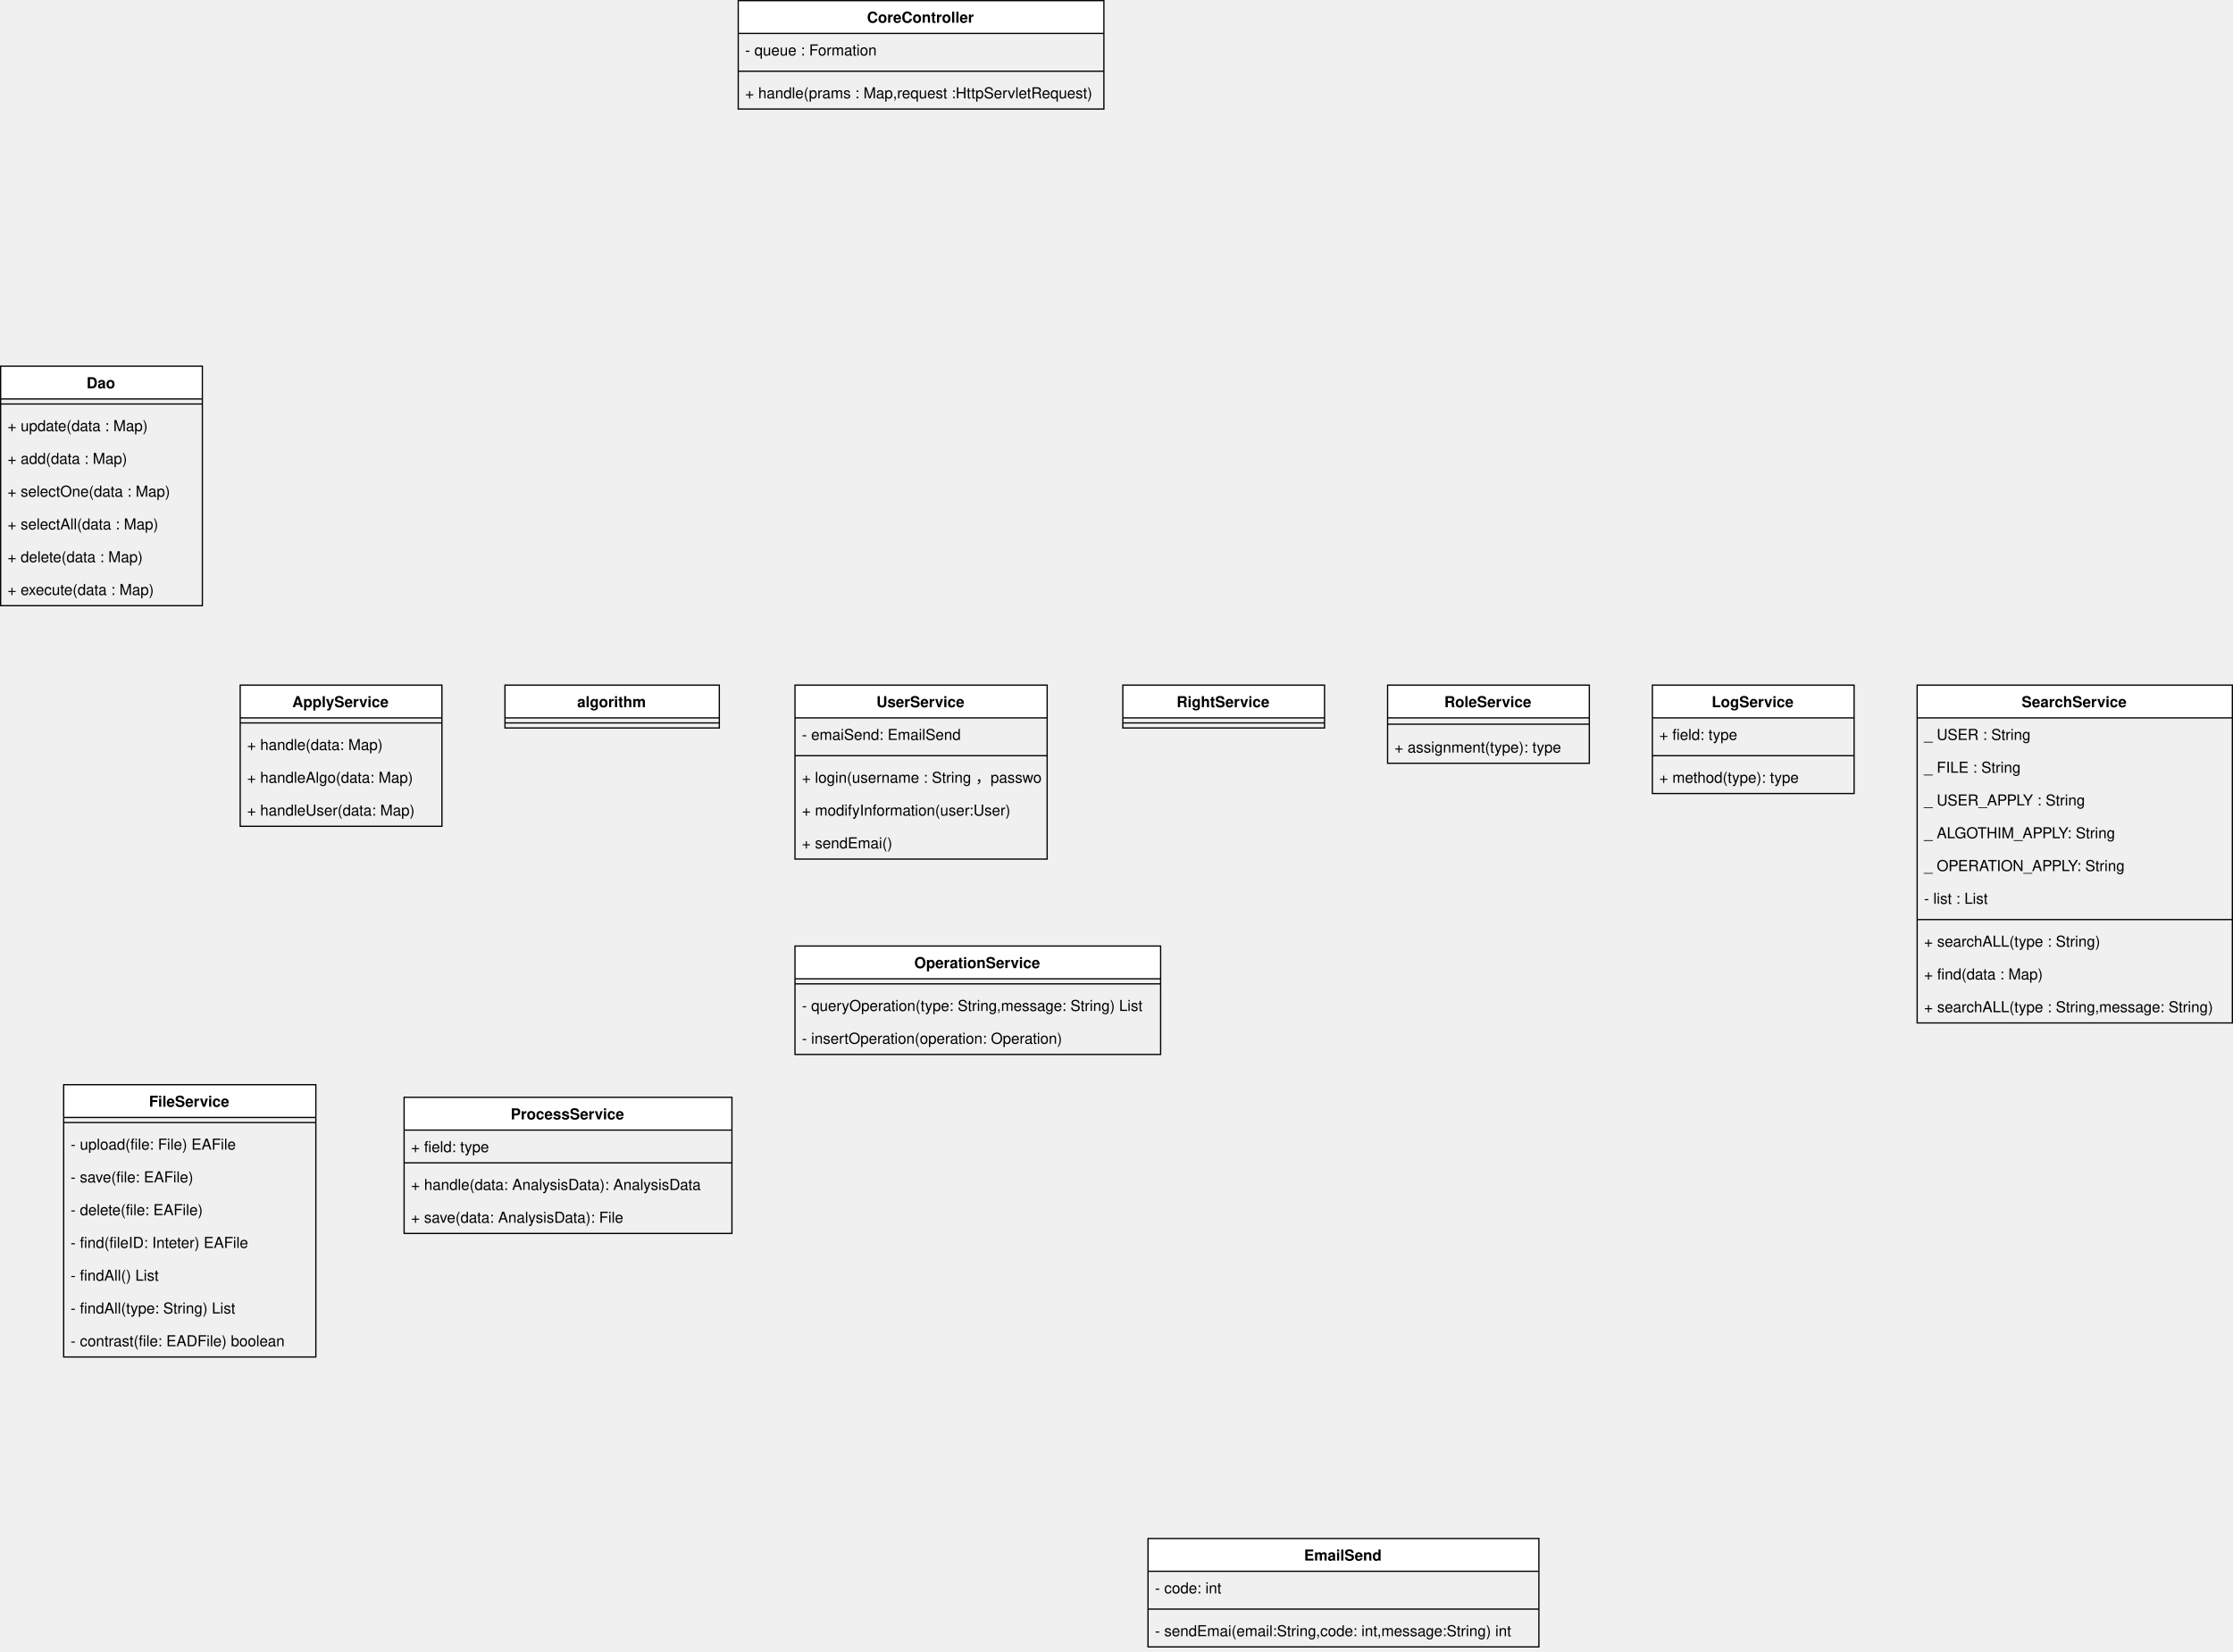
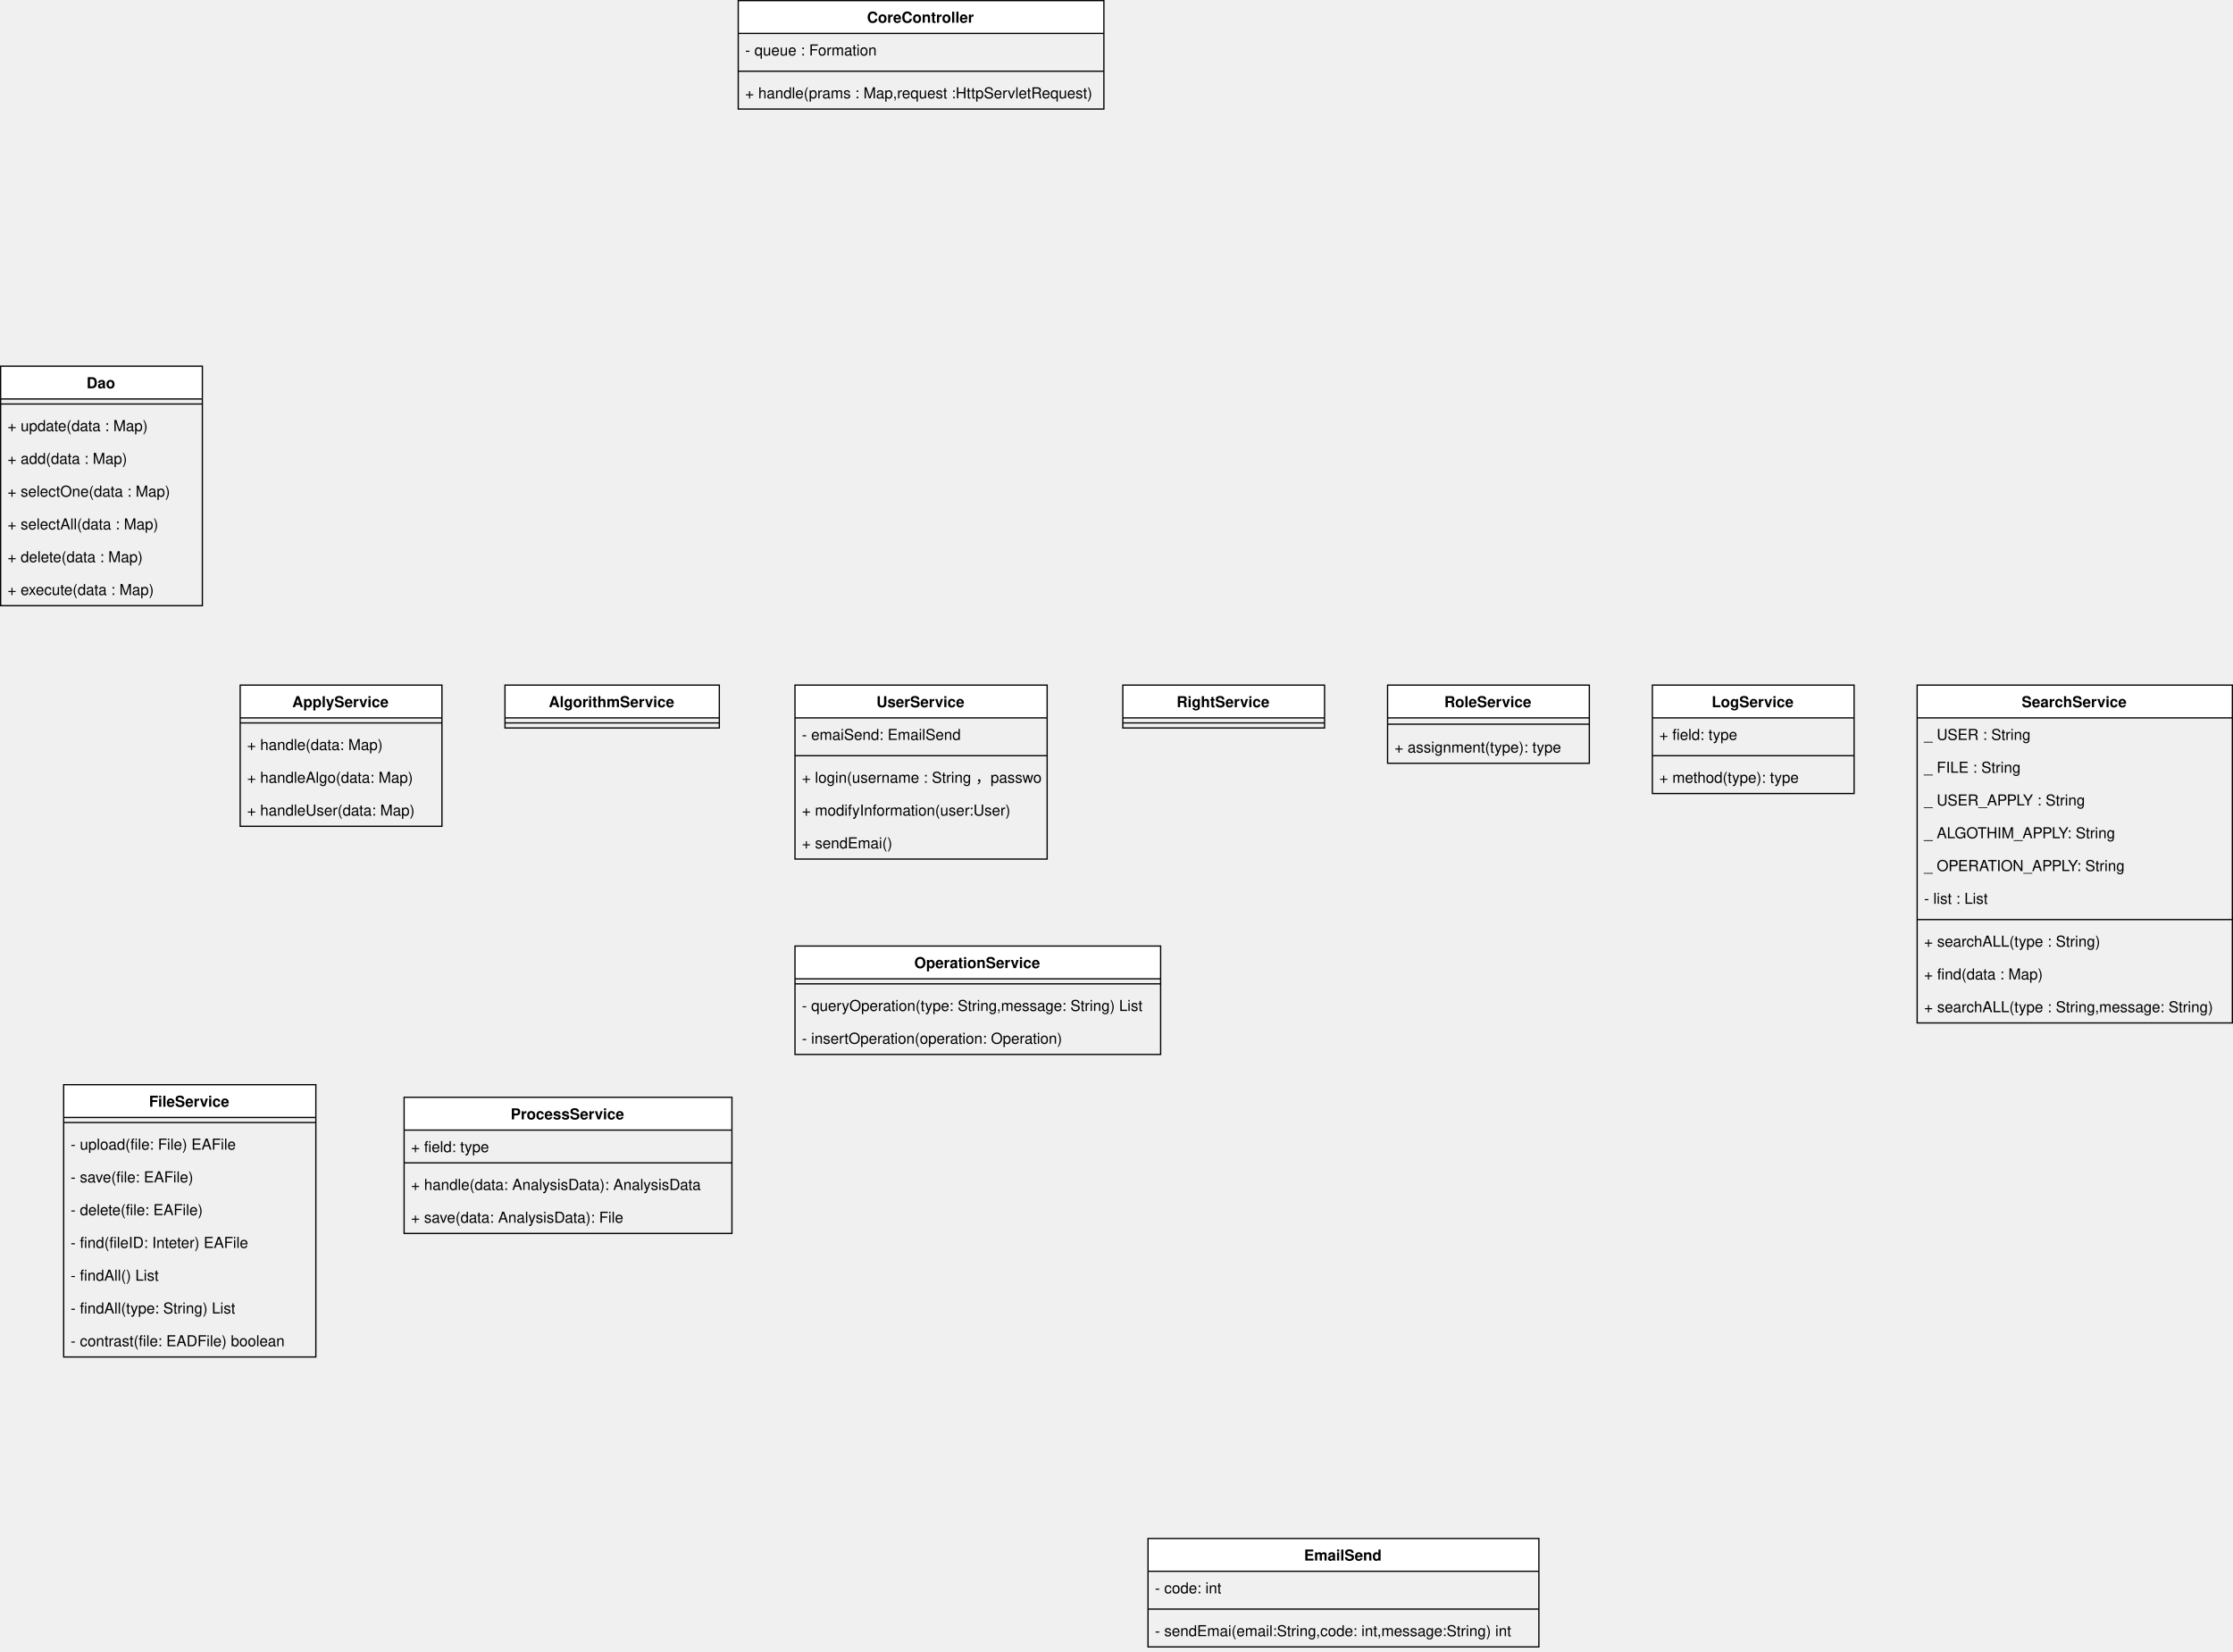
- <svg xmlns="http://www.w3.org/2000/svg" version="1.1" width="1771px" height="1310px" viewBox="-0.5 -0.5 1771 1310" content="&lt;mxfile host=&quot;app.diagrams.net&quot; modified=&quot;2021-08-10T04:11:48.167Z&quot; agent=&quot;5.0 (Windows NT 10.0; Win64; x64) AppleWebKit/537.36 (KHTML, like Gecko) Chrome/92.0.452.131 Safari/537.36 Edg/92.0.902.67&quot; etag=&quot;Ki9UqsdqUv-60RZnELkN&quot; version=&quot;14.9.5&quot; type=&quot;github&quot;&gt;&lt;diagram id=&quot;C5RBs43oDa-KdzZeNtuy&quot; name=&quot;Page-1&quot;&gt;7Z3bcuI4EIafhqrkgi0fwDCXnJKwSyaZkOzU7M2UYgvwRliOLQLk6Vc+cYjaCSSWYQtNpTJYFsR2f91u/WrkitmZLi4D5E+uqYNJxdCcRcXsVgz+r1Hj/0Uty6RFb9a1pGUcuE7atm4Yuq84bcy6zVwHh1sdGaWEuf52o009D9tsqw0FAZ1vdxtRsv1XfTTGQsPQRkRs/ek6bJK0No3Guv0Ku+NJ9pd161uyZ4qyzumZhBPk0PlGk9mrmJ2AUpa8mi46mERXL7suP/vLn2TwZF3++SN8Rg/tv+6//11NPuxin7esTiHAHvv0R3ds25wvHnrD28nz6PXp+WnYGVfTc31BZJZerw4NcId6LKCE4CA9c7bMLmc4d6cEeXyrPeK9hukenW8j4o49/trmR8nfabZfcMBcbolWuoNRn7faE5c4A7Sks+hcQobsp2yrPaGB+8o/FpH0M/nugKVQGdZWj2H0Tt6s8dYAh7zPbXaB9DdN12ix1XGAQpY22Pw0kR+6j6vTmKJg7Hptyhidpp12vP6pnaLTxosN+lJ7XGI6xSxY8i7ZXr2evCV1rmrzW8rafI2qkbVNNjBtWqmHpN4xXn32mgD+IoVgDyAyt90goso3n2eYb3LszRb/fUED7h0u9QQ8+Imz2GwBfeIYEco56Ho04cUl5E1ThgzBI5YLTOgj2/XGg7hPt7ZuuUuvR9RE+XtHJHbPies42IuMTRliKLFsZEafuh6LL1i9zX/4mXa0P+qVOj/wDt/W19v8J+oeMO4J/FyQG9sdc2zmOEIHIOJd9/qYiJQAw9rN/oY0++uC/QUjEzc2XmLkLKjqn7LwlNuK4LVJ7yOLd6u6YHZTNLsJmJigR0xuaejGdJrdIOn7xvSHsm7d2NG7ZRnXAIzbjv448rgZzvwATcOVl18jn3tEgLnv86sSt14x5g9x8EIwu0vaz1UIKBgSa8dbQBEh4IXNb5rm9wY1n83FzLrU+uFVVYSkN0UuGWLPUemAzHSgVtO20gHTFFEwdUnZwI+b2vT5Adfmj0/ecGhZRo+Nq/UmmA3YfJiQxIjIK047AAjm3SYj38P2yQFAq0sLADWVAgA+/m6s/EoKALu0JNvWQYcOeWyPgvwZjiI9d+0hC/hl5s7wxtU7UxyG8Yg77XKugoAUToAsoNwgoJsCKUOMAnsS5X+ujVUqEHVaaULxR9CZ52An2/WEmT1JN8YEhaHk9EHX6tv5Q9WsNcRcsg5SJCve6GIG8ZtvPgx7d6uBRhZsTjSEvMFmk6hNbLZ42jHsrJz4SwIETIwsYBogMBf9QU8Bs9c9Z3/jQ/pEucYX9egsWvxu3d4OfikEjjBmNJoHxsYQRevflY5RaWmtweXN/VX/OqVHoXNk6Oha7dDsiHJXys7Nbe+udd+/+a7gOVJ4AH2sZHjEQVI0nCZuJpjz34N4Q/FyBLzUD57civKLgIaS1j5t3+aO+au0wa4FmLcd62uRctIaDM7Y0l/Po68ktBONDvJIgOooZHn6v79Yi/zp+NY/Tv+12nauHlpOVcxIExJGruecOfyCVjamWRUBxesY+qFjvSUmljsEgy2JXYUIiYDUDi12mGLy+BDiQOnrG/p6MfljQfq6tYu8rgEI6aasjOObKJhFA5BoGi+u14hjSH75xqlEEYnDELMQiR2iRl7gUaMQieaFRHTIvLJCgpk3CCGUR9ezGb/FeGgq5h1apXdRaXcqzY7PPWJOA0eNU2SzAtX6lRsKxNm2BJYpddzRsu+NslLvGByOQ5SiKBIKJ6F56JuCrkGV38l4JS0OUmYv3Oy6vuPdQl4EEAs0EBnzXJ9NpmoMcmxjkGpjhzGI3gAAMmuSAKpBUpfKJt93tq8MFkDzysomm6JI0fJ9slQqxbFGCKO5S4iwIJkiuxkVT5Eace4cI5pFCAqgfaXFiLwRZ/q1sni6Q811SLO/KdbQgPaXNtm1qgDLIaDFE0pFgWQKAC2hbApEMXqTgkg5UBRIpgDQEaRRkKMjGAIFtwG1cRiqnPFYc0b97TdHDECYBFNGTVotjSaOPLISCkzSma1kAl3FkHenxlcO+aUZKjCIyBovrMqC1YBBioFrQMV+mSMGXYMGhOCQoeUhsgzdsMtbzsUm5f2FwwFVyZabSAIpRDoVgV4+YOPCJeqOUDwTUGVtqUzo38Q7QnylVVJZxsokxmc1xSKmHXKAgFQnlSJ84D3HKCrmHLKoKd1RgpW/l+DvlvlZf8+qniUkBWqecQ9/L2SiER7xSzNwXgEKCkNukyk/5bhi/lyN/SVyYJYoIOZwIAo/XURVwJeqANbeFpZY2o7zCavvWkkgQU0b7+zqa7f536R4BrDYcBLxZz4f5GP1PbkSIDj85LGWN22IHPVVyTIQOPzMce7CxCEm2GY3nooFZYBQ5uQxfMzNvDtCAkKLEAVCCSBAZell3xXySoocToLKDcrBwBTnCcsOCHmiAF5ge6Y4KIcD6+BJIrByzoCOlRhcgjbQrH1WDC5iXfocHPJKjlVx0H7BYOVXhasGEmMB9KVVJQsVZWDgC+wly0J5qR///Al11CSAdATKVATAB49kHr2BQFTZo+73hVQQf/DMkvy04Z35A6FCZNelDXRpDEEFxKd5m/jA4O+44F41wpKWOYEPD36SycwnFDlno6gMcFUQGD2kpNdSpYEyOADmD6QtYAAfnzgUiB9pE5WKrjFIzH/q4oAE+5e5hA18fOJooLqWCRUB0gkoc+ka+Pjgp9TFS61G9u93EwL6PANk8epF6m4giYVS17OBDxBeETGCIZo9iox/0iuyyzM9MFlQrulNcfJw0/SxVrC9np1CQQ4KwHxBySiI00bJg0s9fiFCtpUWdLMhwiOlBKNTf6i5DB6g5djL5UHUk258HMQrGypR6UhFJWHBZb0GcAQ+QF0aR0pT+kqcMPfXlEDzyrIurCk9z3CwXIULIY/IXbJfZRdSKIEUJ4gSeTcTWHFyvZCf7JoTmr1KsFjtUBJE4UhAIlRBSPDNgFK2se8yQP7kmjo46vEf&lt;/diagram&gt;&lt;/mxfile&gt;" resource="https://app.diagrams.net/#HJDsen99%2FUML%2Fmain%2Fstructure.svg">
+ <svg xmlns="http://www.w3.org/2000/svg" version="1.1" width="1771px" height="1310px" viewBox="-0.5 -0.5 1771 1310" content="&lt;mxfile host=&quot;app.diagrams.net&quot; modified=&quot;2021-08-10T04:13:39.840Z&quot; agent=&quot;5.0 (Windows NT 10.0; Win64; x64) AppleWebKit/537.36 (KHTML, like Gecko) Chrome/92.0.452.131 Safari/537.36 Edg/92.0.902.67&quot; etag=&quot;jTO3V8ZGro1LAqX065DS&quot; version=&quot;14.9.5&quot; type=&quot;github&quot;&gt;&lt;diagram id=&quot;C5RBs43oDa-KdzZeNtuy&quot; name=&quot;Page-1&quot;&gt;7Z1bU+O4Esc/TaqYh2z5FpN5zA3InjCwZDhTe16mNLaS+KBYxlYImU+/ki+5oDYkYDnZQlUUxLISbPev262/OnLD7s2fL2MUza6pj0nDMvznht1vWJbpmDb/I1pWRYvTylqmceDnbZuGcfAb541G3roIfJzsdGSUEhZEu40eDUPssZ02FMd0udttQsnuf43QFEsNYw8RufVH4LNZ1tq2zjftVziYzor/bLpfsz1zVHTOzySZIZ8ut5rsQcPuxZSy7NX8uYeJuHrFdfkxXP0gowf38s+/kkd03/3P92//bWYfdnHIW9anEOOQvfuje55nL5/vB+Pb2ePk98Pjw7g3bebn+oTIIr9ePRrjHg1ZTAnBcX7mbFVczmQZzAkK+VZ3wnuN8z0m30YkmIb8tcePkr/T7j7hmAXcEp18B6MRb/VmAfFHaEUX4lwShryHYqs7o3Hwm38sIvln8t0xy6Gy3J0eY/FO3mzw1hgnvM9tcYHMF03X6Hmn4wglLG/w+GmiKAl+rU9jjuJpEHYpY3Sed9rz+ud2EqeNn7foy+1xiekcs3jFuxR7zdyXcudqtr/mrC03qFpF22wL07abe0juHdP1Z28I4C9yCA4AonDbLSKafPNxgfkmx97u8N8XNObeEdBQwoOfOEvNFtMHjhGhnIN+SDNeAkJeNBXIEDxhpcAkEfKCcDpK+/SdTctdfj1EE+XvnZDUPWeB7+NQGJsyxFBmWWHGiAYhSy9Yq8t/+Jn2jD9ajRY/8B7fNjfb/Ed0jxn3BH4uKEjtjjk2SyzQAYh41b3eJiInwHL3s7+lzP6mZH/JyCRIjZcZuQiq5rssPOe2Inhj0u/C4v2mKZndls1uAyYm6BcmtzQJUjrtfpz1fWH6Y1m3Ze3p3aqMawHG7Yp/jkJuhrMoRvNk7eXXKOIeEWPu+/yqpK1XjEVjHD8RzO6y9i86BFQMibvnLaCKEPDEljdt+9s5tR/t54V7aQyTq6YMyWCOAjLGoa/TAZXpgOMYO+mAbcso2KaibOCvG2f+eI+d5a+HcDx2XWvAps1WG8wGPD5MyGKE8IrPHQAk8+6SUe5hh+QAoNWVBQBHpwCAj78aKz+SAsAurci2LdChEx7bRZA/wyLSc9ces5hfZu4ML1y9N8dJko648y5fdBBQwgmQBdQbBArhZ4uUMUaxNxP5X+BhnQqITmtNKP0Iugh97Be7HjDzZvnGlKAkUZw+mEZrN39o2s65nEu2QIpUxRtTziB+8s378eBuPdAogs0nDSEvsNkmahubHZ72DDtrJ/6QAAETowqYcxCYi+FooIE56J5zuPEhfaJe48t6dBEtfnZub0d/awROMGact4+MjSWL1j8bPavRMTqjy5vvV8PrnB6NzomhYxrOsdmR5a6cnZvbwV3n+/Dmm4bnROEB9LGa4ZEHSWI4TYJCMOe/R+mG5uUEeGkdPbmV5RcJDS2tvdu+7T3zV2WDXRcwbzfV14Ry0hmNztgq2syjryW0Txod1JEA1VGo8vT//8065E8/cv/nD383u/7VfcdvyhlpRsIkCP0zn1/QxtY0qyageh3DPHasd+XEco9gsCOx6xChEBDn2GKHLSeP9wmOtb6+pa9Xkz9WpK+7+8jrBoCQaavKOL7KgpkYgIhpvLReI40h5eUbnyWKKByG2JVI7BA16gKPHoUoNC8kokPmVRUS7LJBCKE8up4t+C0mRHM57zAag4tGt9do9yLuEUsa+3qcopoVqNav3lAgz7ZlsMypH0xWw3BSlHqn4HAcRIqiSaichPaxbwqmAVV+Z+OVvDhIm71ys5vmnncLdRFALtDokCnP9dlsrociJzoUaZ7vMRQxzwGObEcRRw6keOmk8nWf+8iYATSvqqSyLWsVnSgiKx0hTjVCWO19QoQLqRXFPal6ivTAc+8Y0a5CVwDtqyxGlA0882+XpbMeespDmf1tuZQGtL+yOa91IVgJASKv1BQopgCQFOqmQNaktykQAoKmQDEFgJygjIISOcGSKLiNqYeTROeMp5ozmi+/QGIB+iSYMhrKSmoMeeRRVFJgkk9wZfPoOoa8OkO+dsgPTVSBQUTVeGFdHawHDEoM7ACF+3WOGEwDGhCCQ4ZOiMgqCZI+b/kiN2nvrxwOqFi23kQSSCHyGQn09AYbFwHRd4TqmYAKbGtlwvwq3xHSK62TyjoWKLHeqylWMe1QAgSkOukU4Q3vOUVRseSQZU3pjhKs/b0Gf3ft9/p7UfysICnQ84wH+HslE43wiF+ZgcvqUFCScJvM+SmnhfNf9NhfIQd2jQJiCQey8NNHVAd8pQqg87KwxDX2nE9Yf+VKAQl62nhvV9+4zb8mxbOANYeziL+I+CAf66/L1QDB8SePjbJpQ+Trb0zWgcDxZ45L1ydOMMEeuwl1LKgDhDonj+FjbpfdETIQOoRoEGoAAapOr/uuUFZS5HMSdG5QDwa2PE9Yd0AoEwXwM/YWmoN6OHCPniQCC+iM6FSLwTVoA23nvWJwFcvTl+BQVnKsi4MOCwZrv6pcNVAYC6DvrmpZqCoDA99jr1kWKkv9+OfPqK8nAZQjUKciAD5/pPDoLQREZY++31dSQfzGo0vK04ZX5g+kCpF9VzgwlTEEFRB/ztvEGwZ/xQUPqhFWtNoJfHjwA00WEaHIP5uIMsB1QaB4Vsmgo0sDVXAAzB8oW8cAPj55KJA+2UaUim4wyMz/2cUBBfavcyUb+Pjk0UBzIxNqApQTUOcKNvDxwQ+rS1dcFfYf9jMChjwDZOkiRvpuoIiFWpe1gQ8QXhhRwCBmj4TxP/XC7OpMD0wW1Gt6W5483DZ9qhXsLmunUVCDAjBfUDMK8rRR9vzSkF+IhO2kBf1iiPCLUoLRZ3+2uQoeoFXZ6+VB1pNuIhynCxxqUelERSVp3WXTATgCn6OujCOtKX0kTtiHa0qgeVVZF9aUHhc4Xq3DhZRHlK7cr7MLJZRAihNEibqbCaw4BWHCT3bDCS1eZVisd2gJonIkIBGqIiT4Zkwp29p3GaNodk19LHr8Aw==&lt;/diagram&gt;&lt;/mxfile&gt;" resource="https://app.diagrams.net/#HJDsen99%2FUML%2Fmain%2Fstructure.svg">
  <defs>
    <clipPath id="mx-clip-589-31-282-26-0">
      <rect x="589" y="31" width="282" height="26" />
    </clipPath>
    <clipPath id="mx-clip-589-65-282-26-0">
      <rect x="589" y="65" width="282" height="26" />
    </clipPath>
    <clipPath id="mx-clip-914-1251-302-26-0">
      <rect x="914" y="1251" width="302" height="26" />
    </clipPath>
    <clipPath id="mx-clip-914-1285-302-26-0">
      <rect x="914" y="1285" width="302" height="26" />
    </clipPath>
    <clipPath id="mx-clip-1524-574-242-26-0">
      <rect x="1524" y="574" width="242" height="26" />
    </clipPath>
    <clipPath id="mx-clip-1524-600-242-26-0">
      <rect x="1524" y="600" width="242" height="26" />
    </clipPath>
    <clipPath id="mx-clip-1524-626-242-26-0">
      <rect x="1524" y="626" width="242" height="26" />
    </clipPath>
    <clipPath id="mx-clip-1524-652-242-26-0">
      <rect x="1524" y="652" width="242" height="26" />
    </clipPath>
    <clipPath id="mx-clip-1524-678-242-26-0">
      <rect x="1524" y="678" width="242" height="26" />
    </clipPath>
    <clipPath id="mx-clip-1524-704-242-26-0">
      <rect x="1524" y="704" width="242" height="26" />
    </clipPath>
    <clipPath id="mx-clip-1524-738-242-26-0">
      <rect x="1524" y="738" width="242" height="26" />
    </clipPath>
    <clipPath id="mx-clip-1524-764-242-26-0">
      <rect x="1524" y="764" width="242" height="26" />
    </clipPath>
    <clipPath id="mx-clip-1524-790-242-26-0">
      <rect x="1524" y="790" width="242" height="26" />
    </clipPath>
    <clipPath id="mx-clip-634-574-192-26-0">
      <rect x="634" y="574" width="192" height="26" />
    </clipPath>
    <clipPath id="mx-clip-634-608-192-26-0">
      <rect x="634" y="608" width="192" height="26" />
    </clipPath>
    <clipPath id="mx-clip-634-634-192-26-0">
      <rect x="634" y="634" width="192" height="26" />
    </clipPath>
    <clipPath id="mx-clip-634-660-192-26-0">
      <rect x="634" y="660" width="192" height="26" />
    </clipPath>
    <clipPath id="mx-clip-194-582-152-26-0">
      <rect x="194" y="582" width="152" height="26" />
    </clipPath>
    <clipPath id="mx-clip-194-608-152-26-0">
      <rect x="194" y="608" width="152" height="26" />
    </clipPath>
    <clipPath id="mx-clip-194-634-152-26-0">
      <rect x="194" y="634" width="152" height="26" />
    </clipPath>
    <clipPath id="mx-clip-324-901-252-22-0">
      <rect x="324" y="901" width="252" height="22" />
    </clipPath>
    <clipPath id="mx-clip-324-931-252-26-0">
      <rect x="324" y="931" width="252" height="26" />
    </clipPath>
    <clipPath id="mx-clip-324-957-252-26-0">
      <rect x="324" y="957" width="252" height="26" />
    </clipPath>
    <clipPath id="mx-clip-1104-584-152-26-0">
      <rect x="1104" y="584" width="152" height="26" />
    </clipPath>
    <clipPath id="mx-clip-4-329-152-26-0">
      <rect x="4" y="329" width="152" height="26" />
    </clipPath>
    <clipPath id="mx-clip-4-355-152-26-0">
      <rect x="4" y="355" width="152" height="26" />
    </clipPath>
    <clipPath id="mx-clip-4-381-152-26-0">
      <rect x="4" y="381" width="152" height="26" />
    </clipPath>
    <clipPath id="mx-clip-4-407-152-26-0">
      <rect x="4" y="407" width="152" height="26" />
    </clipPath>
    <clipPath id="mx-clip-4-433-152-26-0">
      <rect x="4" y="433" width="152" height="26" />
    </clipPath>
    <clipPath id="mx-clip-4-459-152-26-0">
      <rect x="4" y="459" width="152" height="26" />
    </clipPath>
    <clipPath id="mx-clip-1314-574-152-26-0">
      <rect x="1314" y="574" width="152" height="26" />
    </clipPath>
    <clipPath id="mx-clip-1314-608-152-26-0">
      <rect x="1314" y="608" width="152" height="26" />
    </clipPath>
    <clipPath id="mx-clip-54-899-192-26-0">
      <rect x="54" y="899" width="192" height="26" />
    </clipPath>
    <clipPath id="mx-clip-54-925-192-26-0">
      <rect x="54" y="925" width="192" height="26" />
    </clipPath>
    <clipPath id="mx-clip-54-951-192-26-0">
      <rect x="54" y="951" width="192" height="26" />
    </clipPath>
    <clipPath id="mx-clip-54-977-192-26-0">
      <rect x="54" y="977" width="192" height="26" />
    </clipPath>
    <clipPath id="mx-clip-54-1003-192-26-0">
      <rect x="54" y="1003" width="192" height="26" />
    </clipPath>
    <clipPath id="mx-clip-54-1029-192-26-0">
      <rect x="54" y="1029" width="192" height="26" />
    </clipPath>
    <clipPath id="mx-clip-54-1055-192-26-0">
      <rect x="54" y="1055" width="192" height="26" />
    </clipPath>
    <clipPath id="mx-clip-634-789-282-26-0">
      <rect x="634" y="789" width="282" height="26" />
    </clipPath>
    <clipPath id="mx-clip-634-815-282-26-0">
      <rect x="634" y="815" width="282" height="26" />
    </clipPath>
  </defs>
  <g>
    <path d="M 585 26 L 585 0 L 875 0 L 875 26" fill="#ffffff" stroke="#000000" stroke-miterlimit="10" pointer-events="all" />
    <path d="M 585 26 L 585 86 L 875 86 L 875 26" fill="none" stroke="#000000" stroke-miterlimit="10" pointer-events="none" />
    <path d="M 585 26 L 875 26" fill="none" stroke="#000000" stroke-miterlimit="10" pointer-events="none" />
    <g fill="#000000" font-family="Helvetica" font-weight="bold" pointer-events="none" text-anchor="middle" font-size="12px">
      <text x="729.5" y="17.5">CoreController</text>
    </g>
    <g fill="#000000" font-family="Helvetica" pointer-events="none" clip-path="url(#mx-clip-589-31-282-26-0)" font-size="12px">
      <text x="590.5" y="43.5">- queue : Formation</text>
    </g>
    <path d="M 585 56 L 875 56" fill="none" stroke="#000000" stroke-miterlimit="10" pointer-events="none" />
    <g fill="#000000" font-family="Helvetica" pointer-events="none" clip-path="url(#mx-clip-589-65-282-26-0)" font-size="12px">
      <text x="590.5" y="77.5">+ handle(prams : Map,request :HttpServletRequest)</text>
    </g>
    <path d="M 910 1246 L 910 1220 L 1220 1220 L 1220 1246" fill="#ffffff" stroke="#000000" stroke-miterlimit="10" pointer-events="none" />
    <path d="M 910 1246 L 910 1306 L 1220 1306 L 1220 1246" fill="none" stroke="#000000" stroke-miterlimit="10" pointer-events="none" />
    <path d="M 910 1246 L 1220 1246" fill="none" stroke="#000000" stroke-miterlimit="10" pointer-events="none" />
    <g fill="#000000" font-family="Helvetica" font-weight="bold" pointer-events="none" text-anchor="middle" font-size="12px">
      <text x="1064.5" y="1237.5">EmailSend</text>
    </g>
    <g fill="#000000" font-family="Helvetica" pointer-events="none" clip-path="url(#mx-clip-914-1251-302-26-0)" font-size="12px">
      <text x="915.5" y="1263.5">- code: int</text>
    </g>
    <path d="M 910 1276 L 1220 1276" fill="none" stroke="#000000" stroke-miterlimit="10" pointer-events="none" />
    <g fill="#000000" font-family="Helvetica" pointer-events="none" clip-path="url(#mx-clip-914-1285-302-26-0)" font-size="12px">
      <text x="915.5" y="1297.5">- sendEmai(email:String,code: int,message:String) int</text>
    </g>
    <path d="M 1520 569 L 1520 543 L 1770 543 L 1770 569" fill="#ffffff" stroke="#000000" stroke-miterlimit="10" pointer-events="none" />
    <path d="M 1520 569 L 1520 811 L 1770 811 L 1770 569" fill="none" stroke="#000000" stroke-miterlimit="10" pointer-events="none" />
    <path d="M 1520 569 L 1770 569" fill="none" stroke="#000000" stroke-miterlimit="10" pointer-events="none" />
    <g fill="#000000" font-family="Helvetica" font-weight="bold" pointer-events="none" text-anchor="middle" font-size="12px">
      <text x="1644.5" y="560.5">SearchService</text>
    </g>
    <g fill="#000000" font-family="Helvetica" pointer-events="none" clip-path="url(#mx-clip-1524-574-242-26-0)" font-size="12px">
      <text x="1525.5" y="586.5">_ USER : String</text>
    </g>
    <g fill="#000000" font-family="Helvetica" pointer-events="none" clip-path="url(#mx-clip-1524-600-242-26-0)" font-size="12px">
      <text x="1525.5" y="612.5">_ FILE : String</text>
    </g>
    <g fill="#000000" font-family="Helvetica" pointer-events="none" clip-path="url(#mx-clip-1524-626-242-26-0)" font-size="12px">
      <text x="1525.5" y="638.5">_ USER_APPLY : String</text>
    </g>
    <g fill="#000000" font-family="Helvetica" pointer-events="none" clip-path="url(#mx-clip-1524-652-242-26-0)" font-size="12px">
      <text x="1525.5" y="664.5">_ ALGOTHIM_APPLY: String</text>
    </g>
    <g fill="#000000" font-family="Helvetica" pointer-events="none" clip-path="url(#mx-clip-1524-678-242-26-0)" font-size="12px">
      <text x="1525.5" y="690.5">_ OPERATION_APPLY: String</text>
    </g>
    <g fill="#000000" font-family="Helvetica" pointer-events="none" clip-path="url(#mx-clip-1524-704-242-26-0)" font-size="12px">
      <text x="1525.5" y="716.5">- list : List</text>
    </g>
    <path d="M 1520 729 L 1770 729" fill="none" stroke="#000000" stroke-miterlimit="10" pointer-events="none" />
    <g fill="#000000" font-family="Helvetica" pointer-events="none" clip-path="url(#mx-clip-1524-738-242-26-0)" font-size="12px">
      <text x="1525.5" y="750.5">+ searchALL(type : String)</text>
    </g>
    <g fill="#000000" font-family="Helvetica" pointer-events="none" clip-path="url(#mx-clip-1524-764-242-26-0)" font-size="12px">
      <text x="1525.5" y="776.5">+ find(data : Map)</text>
    </g>
    <g fill="#000000" font-family="Helvetica" pointer-events="none" clip-path="url(#mx-clip-1524-790-242-26-0)" font-size="12px">
      <text x="1525.5" y="802.5">+ searchALL(type : String,message: String)</text>
    </g>
    <path d="M 630 569 L 630 543 L 830 543 L 830 569" fill="#ffffff" stroke="#000000" stroke-miterlimit="10" pointer-events="none" />
    <path d="M 630 569 L 630 681 L 830 681 L 830 569" fill="none" stroke="#000000" stroke-miterlimit="10" pointer-events="none" />
    <path d="M 630 569 L 830 569" fill="none" stroke="#000000" stroke-miterlimit="10" pointer-events="none" />
    <g fill="#000000" font-family="Helvetica" font-weight="bold" pointer-events="none" text-anchor="middle" font-size="12px">
      <text x="729.5" y="560.5">UserService</text>
    </g>
    <g fill="#000000" font-family="Helvetica" pointer-events="none" clip-path="url(#mx-clip-634-574-192-26-0)" font-size="12px">
      <text x="635.5" y="586.5">- emaiSend: EmailSend</text>
    </g>
    <path d="M 630 599 L 830 599" fill="none" stroke="#000000" stroke-miterlimit="10" pointer-events="none" />
    <g fill="#000000" font-family="Helvetica" pointer-events="none" clip-path="url(#mx-clip-634-608-192-26-0)" font-size="12px">
      <text x="635.5" y="620.5">+ login(username : String ，password : String)</text>
    </g>
    <g fill="#000000" font-family="Helvetica" pointer-events="none" clip-path="url(#mx-clip-634-634-192-26-0)" font-size="12px">
      <text x="635.5" y="646.5">+ modifyInformation(user:User)</text>
    </g>
    <g fill="#000000" font-family="Helvetica" pointer-events="none" clip-path="url(#mx-clip-634-660-192-26-0)" font-size="12px">
      <text x="635.5" y="672.5">+ sendEmai()</text>
    </g>
    <path d="M 400 569 L 400 543 L 570 543 L 570 569" fill="#ffffff" stroke="#000000" stroke-miterlimit="10" pointer-events="none" />
    <path d="M 400 569 L 400 577 L 570 577 L 570 569" fill="none" stroke="#000000" stroke-miterlimit="10" pointer-events="none" />
    <path d="M 400 569 L 570 569" fill="none" stroke="#000000" stroke-miterlimit="10" pointer-events="none" />
    <g fill="#000000" font-family="Helvetica" font-weight="bold" pointer-events="none" text-anchor="middle" font-size="12px">
-       <text x="484.5" y="560.5">algorithm</text>
+       <text x="484.5" y="560.5">AlgorithmService</text>
    </g>
    <path d="M 400 573 L 570 573" fill="none" stroke="#000000" stroke-miterlimit="10" pointer-events="none" />
    <path d="M 190 569 L 190 543 L 350 543 L 350 569" fill="#ffffff" stroke="#000000" stroke-miterlimit="10" pointer-events="none" />
    <path d="M 190 569 L 190 655 L 350 655 L 350 569" fill="none" stroke="#000000" stroke-miterlimit="10" pointer-events="none" />
    <path d="M 190 569 L 350 569" fill="none" stroke="#000000" stroke-miterlimit="10" pointer-events="none" />
    <g fill="#000000" font-family="Helvetica" font-weight="bold" pointer-events="none" text-anchor="middle" font-size="12px">
      <text x="269.5" y="560.5">ApplyService</text>
    </g>
    <path d="M 190 573 L 350 573" fill="none" stroke="#000000" stroke-miterlimit="10" pointer-events="none" />
    <g fill="#000000" font-family="Helvetica" pointer-events="none" clip-path="url(#mx-clip-194-582-152-26-0)" font-size="12px">
      <text x="195.5" y="594.5">+ handle(data: Map)</text>
    </g>
    <g fill="#000000" font-family="Helvetica" pointer-events="none" clip-path="url(#mx-clip-194-608-152-26-0)" font-size="12px">
      <text x="195.5" y="620.5">+ handleAlgo(data: Map)</text>
    </g>
    <g fill="#000000" font-family="Helvetica" pointer-events="none" clip-path="url(#mx-clip-194-634-152-26-0)" font-size="12px">
      <text x="195.5" y="646.5">+ handleUser(data: Map)</text>
    </g>
    <path d="M 320 896 L 320 870 L 580 870 L 580 896" fill="#ffffff" stroke="#000000" stroke-miterlimit="10" pointer-events="none" />
    <path d="M 320 896 L 320 978 L 580 978 L 580 896" fill="none" stroke="#000000" stroke-miterlimit="10" pointer-events="none" />
    <path d="M 320 896 L 580 896" fill="none" stroke="#000000" stroke-miterlimit="10" pointer-events="none" />
    <g fill="#000000" font-family="Helvetica" font-weight="bold" pointer-events="none" text-anchor="middle" font-size="12px">
      <text x="449.5" y="887.5">ProcessService</text>
    </g>
    <g fill="#000000" font-family="Helvetica" pointer-events="none" clip-path="url(#mx-clip-324-901-252-22-0)" font-size="12px">
      <text x="325.5" y="913.5">+ field: type</text>
    </g>
    <path d="M 320 922 L 580 922" fill="none" stroke="#000000" stroke-miterlimit="10" pointer-events="none" />
    <g fill="#000000" font-family="Helvetica" pointer-events="none" clip-path="url(#mx-clip-324-931-252-26-0)" font-size="12px">
      <text x="325.5" y="943.5">+ handle(data: AnalysisData): AnalysisData</text>
    </g>
    <g fill="#000000" font-family="Helvetica" pointer-events="none" clip-path="url(#mx-clip-324-957-252-26-0)" font-size="12px">
      <text x="325.5" y="969.5">+ save(data: AnalysisData): File</text>
    </g>
    <path d="M 890 569 L 890 543 L 1050 543 L 1050 569" fill="#ffffff" stroke="#000000" stroke-miterlimit="10" pointer-events="none" />
    <path d="M 890 569 L 890 577 L 1050 577 L 1050 569" fill="none" stroke="#000000" stroke-miterlimit="10" pointer-events="none" />
    <path d="M 890 569 L 1050 569" fill="none" stroke="#000000" stroke-miterlimit="10" pointer-events="none" />
    <g fill="#000000" font-family="Helvetica" font-weight="bold" pointer-events="none" text-anchor="middle" font-size="12px">
      <text x="969.5" y="560.5">RightService</text>
    </g>
    <path d="M 890 573 L 1050 573" fill="none" stroke="#000000" stroke-miterlimit="10" pointer-events="none" />
    <path d="M 1100 569 L 1100 543 L 1260 543 L 1260 569" fill="#ffffff" stroke="#000000" stroke-miterlimit="10" pointer-events="none" />
    <path d="M 1100 569 L 1100 605 L 1260 605 L 1260 569" fill="none" stroke="#000000" stroke-miterlimit="10" pointer-events="none" />
    <path d="M 1100 569 L 1260 569" fill="none" stroke="#000000" stroke-miterlimit="10" pointer-events="none" />
    <g fill="#000000" font-family="Helvetica" font-weight="bold" pointer-events="none" text-anchor="middle" font-size="12px">
      <text x="1179.5" y="560.5">RoleService</text>
    </g>
    <path d="M 1100 574 L 1260 574" fill="none" stroke="#000000" stroke-miterlimit="10" pointer-events="none" />
    <g fill="#000000" font-family="Helvetica" pointer-events="none" clip-path="url(#mx-clip-1104-584-152-26-0)" font-size="12px">
      <text x="1105.5" y="596.5">+ assignment(type): type</text>
    </g>
    <path d="M 0 316 L 0 290 L 160 290 L 160 316" fill="#ffffff" stroke="#000000" stroke-miterlimit="10" pointer-events="none" />
    <path d="M 0 316 L 0 480 L 160 480 L 160 316" fill="none" stroke="#000000" stroke-miterlimit="10" pointer-events="none" />
    <path d="M 0 316 L 160 316" fill="none" stroke="#000000" stroke-miterlimit="10" pointer-events="none" />
    <g fill="#000000" font-family="Helvetica" font-weight="bold" pointer-events="none" text-anchor="middle" font-size="12px">
      <text x="79.5" y="307.5">Dao</text>
    </g>
    <path d="M 0 320 L 160 320" fill="none" stroke="#000000" stroke-miterlimit="10" pointer-events="none" />
    <g fill="#000000" font-family="Helvetica" pointer-events="none" clip-path="url(#mx-clip-4-329-152-26-0)" font-size="12px">
      <text x="5.5" y="341.5">+ update(data : Map)</text>
    </g>
    <g fill="#000000" font-family="Helvetica" pointer-events="none" clip-path="url(#mx-clip-4-355-152-26-0)" font-size="12px">
      <text x="5.5" y="367.5">+ add(data : Map)</text>
    </g>
    <g fill="#000000" font-family="Helvetica" pointer-events="none" clip-path="url(#mx-clip-4-381-152-26-0)" font-size="12px">
      <text x="5.5" y="393.5">+ selectOne(data : Map)</text>
    </g>
    <g fill="#000000" font-family="Helvetica" pointer-events="none" clip-path="url(#mx-clip-4-407-152-26-0)" font-size="12px">
      <text x="5.5" y="419.5">+ selectAll(data : Map)</text>
    </g>
    <g fill="#000000" font-family="Helvetica" pointer-events="none" clip-path="url(#mx-clip-4-433-152-26-0)" font-size="12px">
      <text x="5.5" y="445.5">+ delete(data : Map)</text>
    </g>
    <g fill="#000000" font-family="Helvetica" pointer-events="none" clip-path="url(#mx-clip-4-459-152-26-0)" font-size="12px">
      <text x="5.5" y="471.5">+ execute(data : Map)</text>
    </g>
    <path d="M 1310 569 L 1310 543 L 1470 543 L 1470 569" fill="#ffffff" stroke="#000000" stroke-miterlimit="10" pointer-events="none" />
    <path d="M 1310 569 L 1310 629 L 1470 629 L 1470 569" fill="none" stroke="#000000" stroke-miterlimit="10" pointer-events="none" />
    <path d="M 1310 569 L 1470 569" fill="none" stroke="#000000" stroke-miterlimit="10" pointer-events="none" />
    <g fill="#000000" font-family="Helvetica" font-weight="bold" pointer-events="none" text-anchor="middle" font-size="12px">
      <text x="1389.5" y="560.5">LogService</text>
    </g>
    <g fill="#000000" font-family="Helvetica" pointer-events="none" clip-path="url(#mx-clip-1314-574-152-26-0)" font-size="12px">
      <text x="1315.5" y="586.5">+ field: type</text>
    </g>
    <path d="M 1310 599 L 1470 599" fill="none" stroke="#000000" stroke-miterlimit="10" pointer-events="none" />
    <g fill="#000000" font-family="Helvetica" pointer-events="none" clip-path="url(#mx-clip-1314-608-152-26-0)" font-size="12px">
      <text x="1315.5" y="620.5">+ method(type): type</text>
    </g>
    <path d="M 50 886 L 50 860 L 250 860 L 250 886" fill="#ffffff" stroke="#000000" stroke-miterlimit="10" pointer-events="none" />
    <path d="M 50 886 L 50 1076 L 250 1076 L 250 886" fill="none" stroke="#000000" stroke-miterlimit="10" pointer-events="none" />
    <path d="M 50 886 L 250 886" fill="none" stroke="#000000" stroke-miterlimit="10" pointer-events="none" />
    <g fill="#000000" font-family="Helvetica" font-weight="bold" pointer-events="none" text-anchor="middle" font-size="12px">
      <text x="149.5" y="877.5">FileService</text>
    </g>
    <path d="M 50 890 L 250 890" fill="none" stroke="#000000" stroke-miterlimit="10" pointer-events="none" />
    <g fill="#000000" font-family="Helvetica" pointer-events="none" clip-path="url(#mx-clip-54-899-192-26-0)" font-size="12px">
      <text x="55.5" y="911.5">- upload(file: File) EAFile</text>
    </g>
    <g fill="#000000" font-family="Helvetica" pointer-events="none" clip-path="url(#mx-clip-54-925-192-26-0)" font-size="12px">
      <text x="55.5" y="937.5">- save(file: EAFile)</text>
    </g>
    <g fill="#000000" font-family="Helvetica" pointer-events="none" clip-path="url(#mx-clip-54-951-192-26-0)" font-size="12px">
      <text x="55.5" y="963.5">- delete(file: EAFile)</text>
    </g>
    <g fill="#000000" font-family="Helvetica" pointer-events="none" clip-path="url(#mx-clip-54-977-192-26-0)" font-size="12px">
      <text x="55.5" y="989.5">- find(fileID: Inteter) EAFile</text>
    </g>
    <g fill="#000000" font-family="Helvetica" pointer-events="none" clip-path="url(#mx-clip-54-1003-192-26-0)" font-size="12px">
      <text x="55.5" y="1015.5">- findAll() List</text>
    </g>
    <g fill="#000000" font-family="Helvetica" pointer-events="none" clip-path="url(#mx-clip-54-1029-192-26-0)" font-size="12px">
      <text x="55.5" y="1041.5">- findAll(type: String) List</text>
    </g>
    <g fill="#000000" font-family="Helvetica" pointer-events="none" clip-path="url(#mx-clip-54-1055-192-26-0)" font-size="12px">
      <text x="55.5" y="1067.5">- contrast(file: EADFile) boolean</text>
    </g>
    <path d="M 630 776 L 630 750 L 920 750 L 920 776" fill="#ffffff" stroke="#000000" stroke-miterlimit="10" pointer-events="none" />
    <path d="M 630 776 L 630 836 L 920 836 L 920 776" fill="none" stroke="#000000" stroke-miterlimit="10" pointer-events="none" />
    <path d="M 630 776 L 920 776" fill="none" stroke="#000000" stroke-miterlimit="10" pointer-events="none" />
    <g fill="#000000" font-family="Helvetica" font-weight="bold" pointer-events="none" text-anchor="middle" font-size="12px">
      <text x="774.5" y="767.5">OperationService</text>
    </g>
    <path d="M 630 780 L 920 780" fill="none" stroke="#000000" stroke-miterlimit="10" pointer-events="none" />
    <g fill="#000000" font-family="Helvetica" pointer-events="none" clip-path="url(#mx-clip-634-789-282-26-0)" font-size="12px">
      <text x="635.5" y="801.5">- queryOperation(type: String,message: String) List</text>
    </g>
    <g fill="#000000" font-family="Helvetica" pointer-events="none" clip-path="url(#mx-clip-634-815-282-26-0)" font-size="12px">
      <text x="635.5" y="827.5">- insertOperation(operation: Operation)</text>
    </g>
  </g>
</svg>
